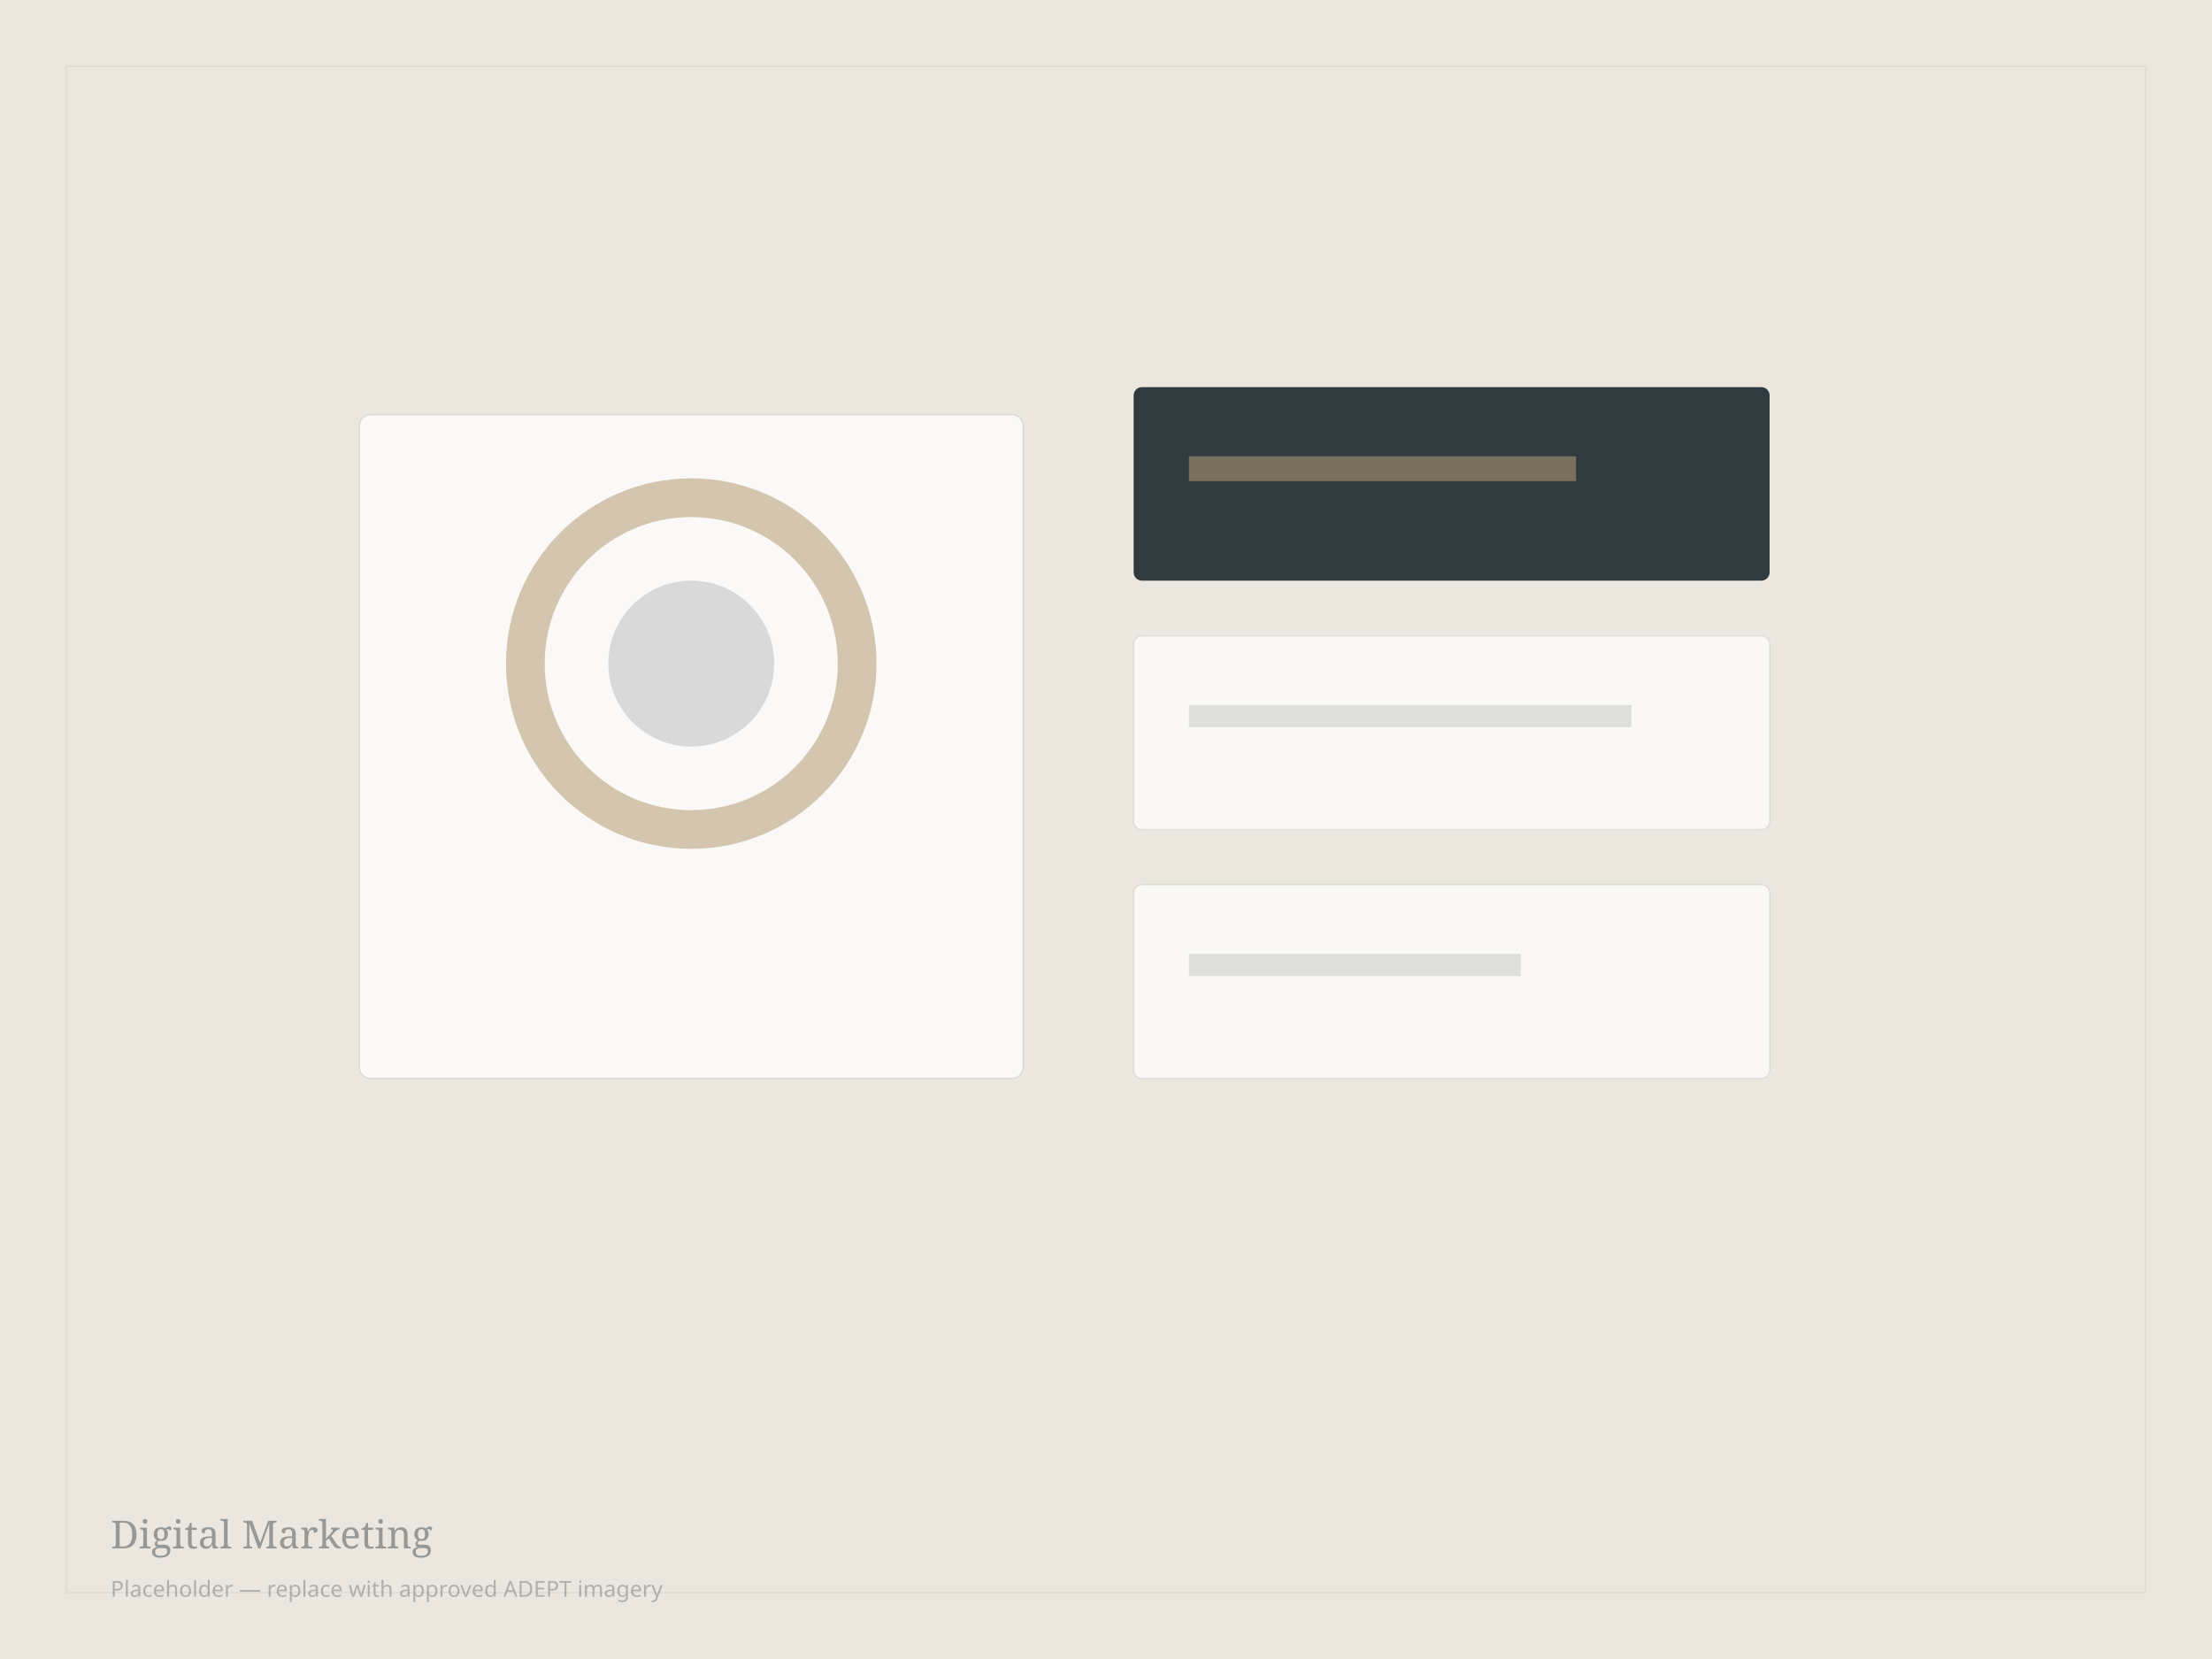
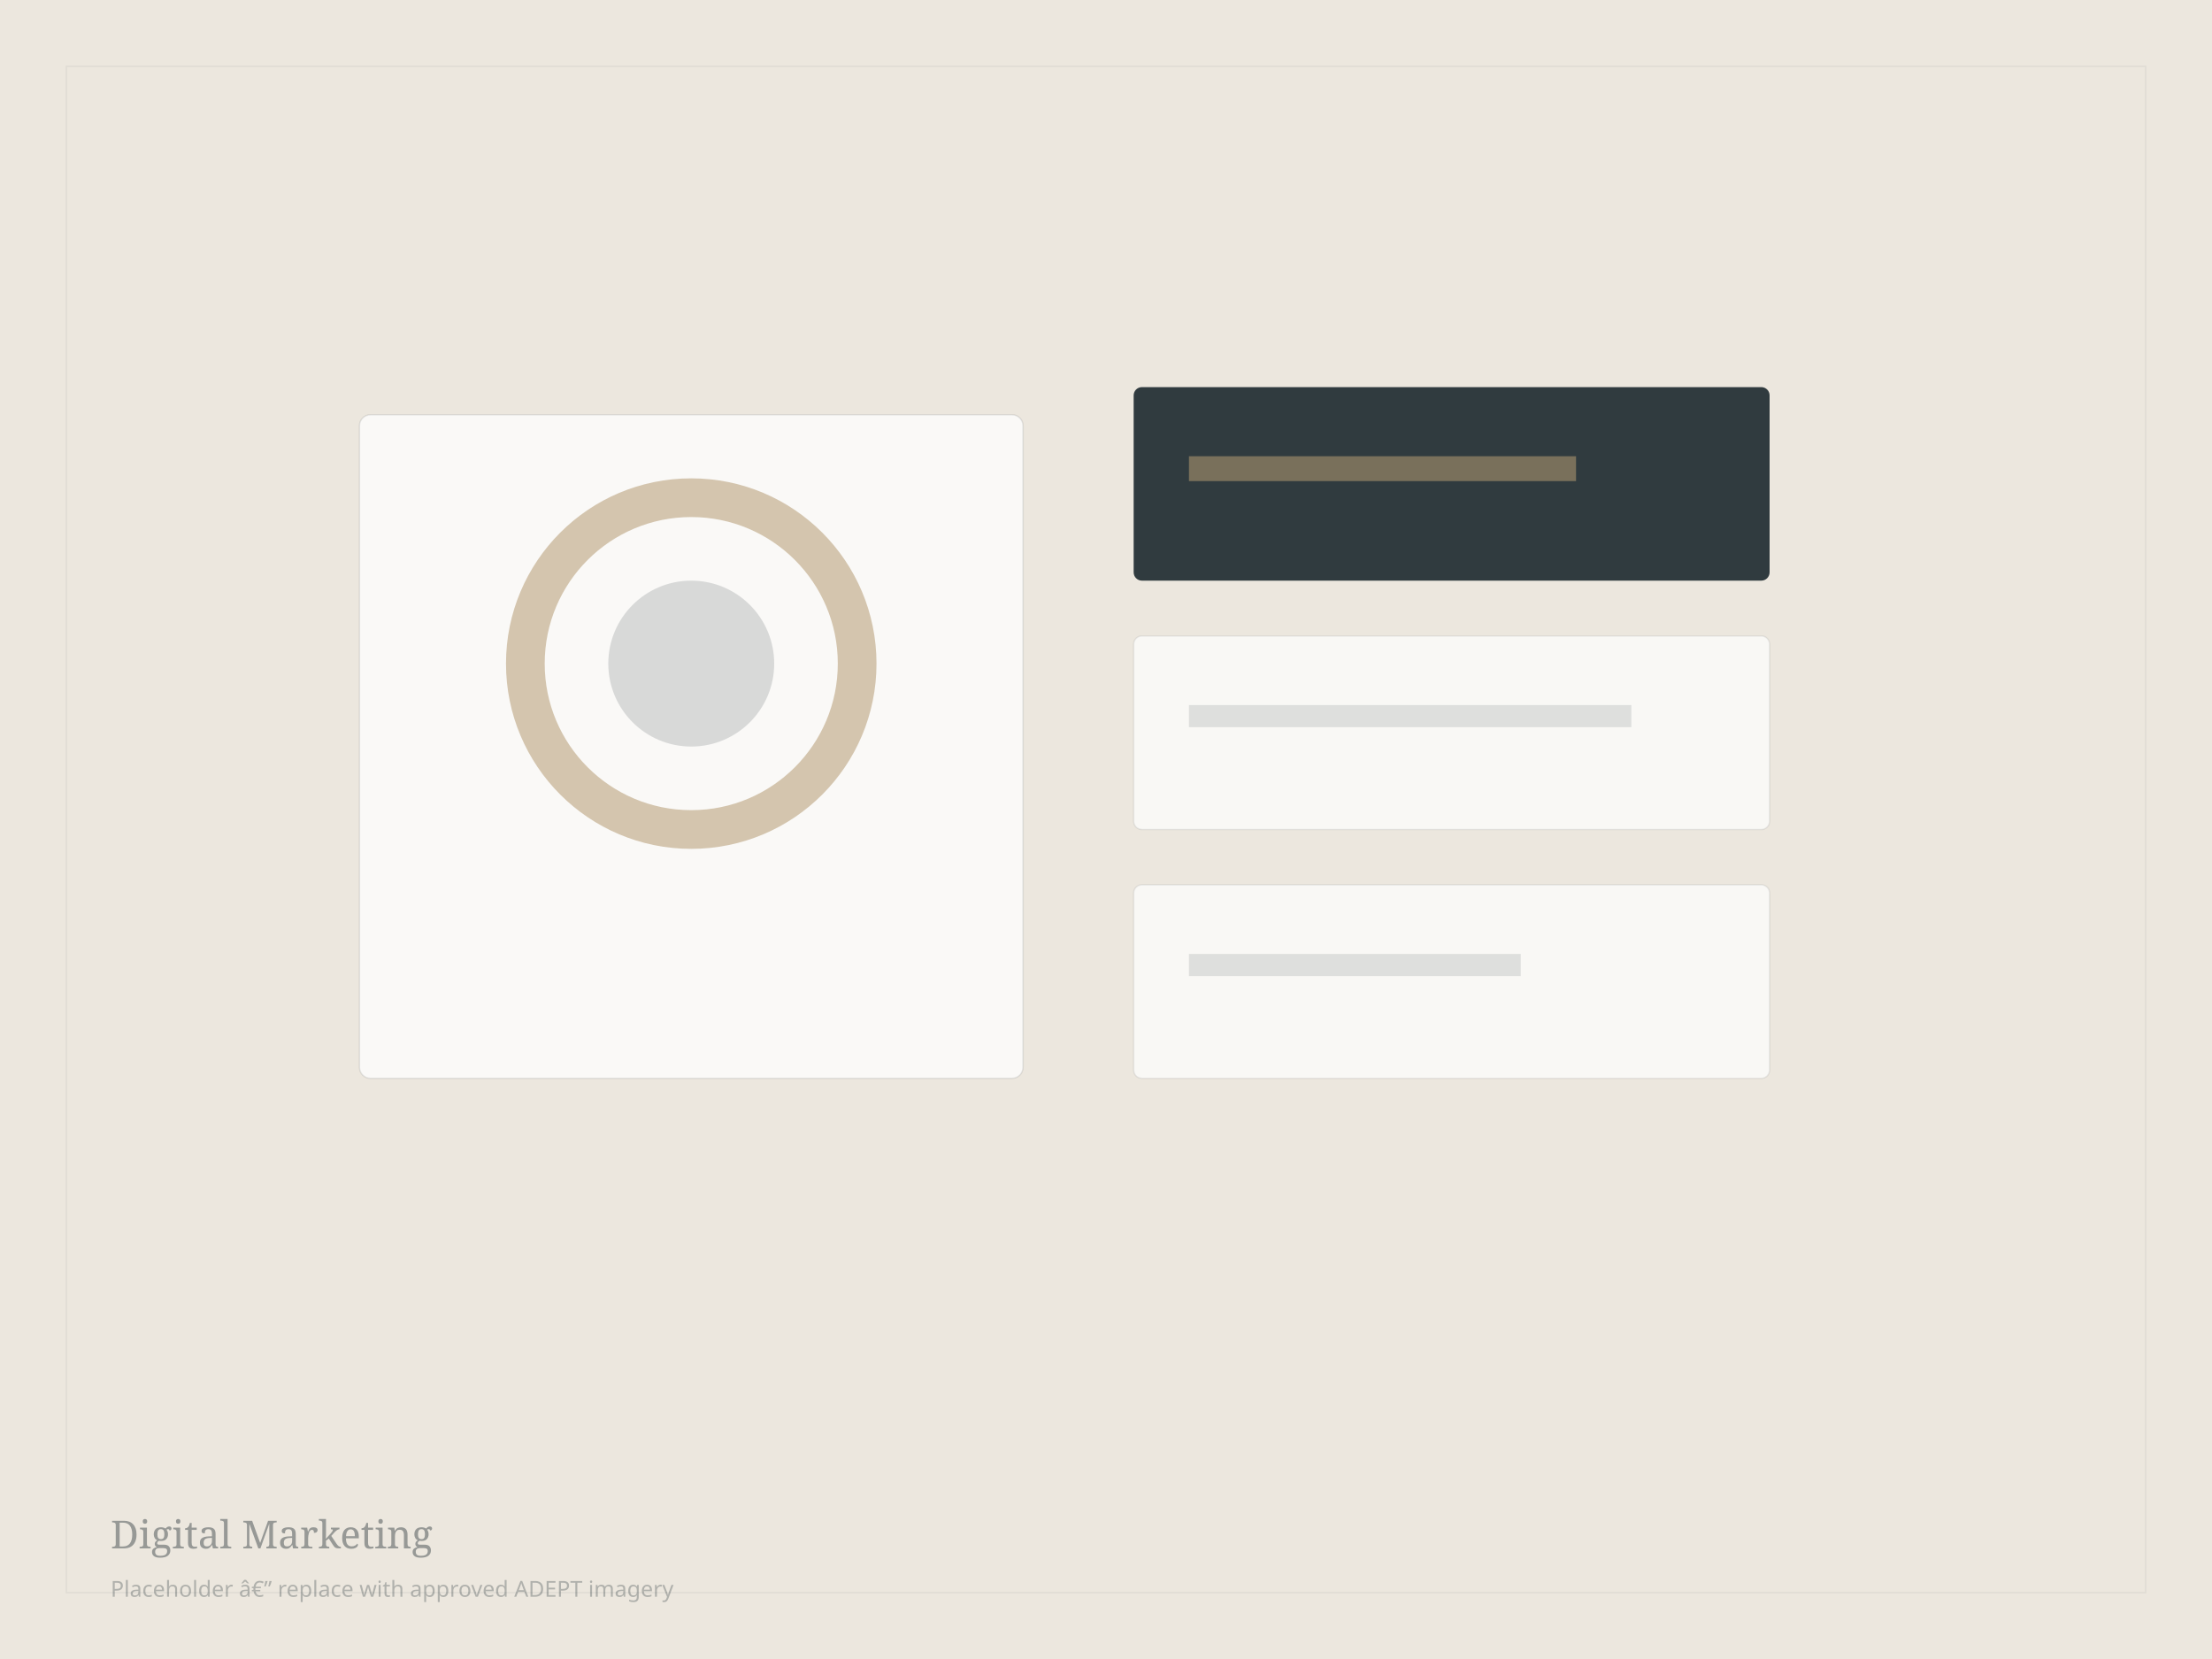
<svg xmlns="http://www.w3.org/2000/svg" width="1600" height="1200" viewBox="0 0 1600 1200" role="img">
  <rect width="1600" height="1200" fill="#ECE7DE" />
  <rect x="48" y="48" width="1504" height="1104" fill="none" stroke="#17252B" stroke-opacity="0.06" stroke-width="1" />
  <rect x="260" y="300" width="480" height="480" rx="8" fill="#ffffff" fill-opacity="0.75" stroke="#17252B" stroke-opacity="0.1" />
  <circle cx="500" cy="480" r="120" fill="none" stroke="#B49A73" stroke-width="28" stroke-opacity="0.55" />
  <circle cx="500" cy="480" r="60" fill="#17252B" fill-opacity="0.15" />
  <rect x="820" y="280" width="460" height="140" rx="6" fill="#17252B" fill-opacity="0.88" />
  <rect x="860" y="330" width="280" height="18" fill="#B49A73" fill-opacity="0.55" />
  <rect x="820" y="460" width="460" height="140" rx="6" fill="#ffffff" fill-opacity="0.7" stroke="#17252B" stroke-opacity="0.08" />
  <rect x="860" y="510" width="320" height="16" fill="#17252B" fill-opacity="0.12" />
  <rect x="820" y="640" width="460" height="140" rx="6" fill="#ffffff" fill-opacity="0.7" stroke="#17252B" stroke-opacity="0.08" />
  <rect x="860" y="690" width="240" height="16" fill="#17252B" fill-opacity="0.12" />
  <text x="80" y="1120" font-family="Georgia, serif" font-size="28" fill="#17252B" fill-opacity="0.4">Digital Marketing</text>
-   <text x="80" y="1155" font-family="system-ui,sans-serif" font-size="16" fill="#17252B" fill-opacity="0.28">Placeholder — replace with approved ADEPT imagery</text>
+   <text x="80" y="1155" font-family="system-ui,sans-serif" font-size="16" fill="#17252B" fill-opacity="0.28">Placeholder â€” replace with approved ADEPT imagery</text>
</svg>
